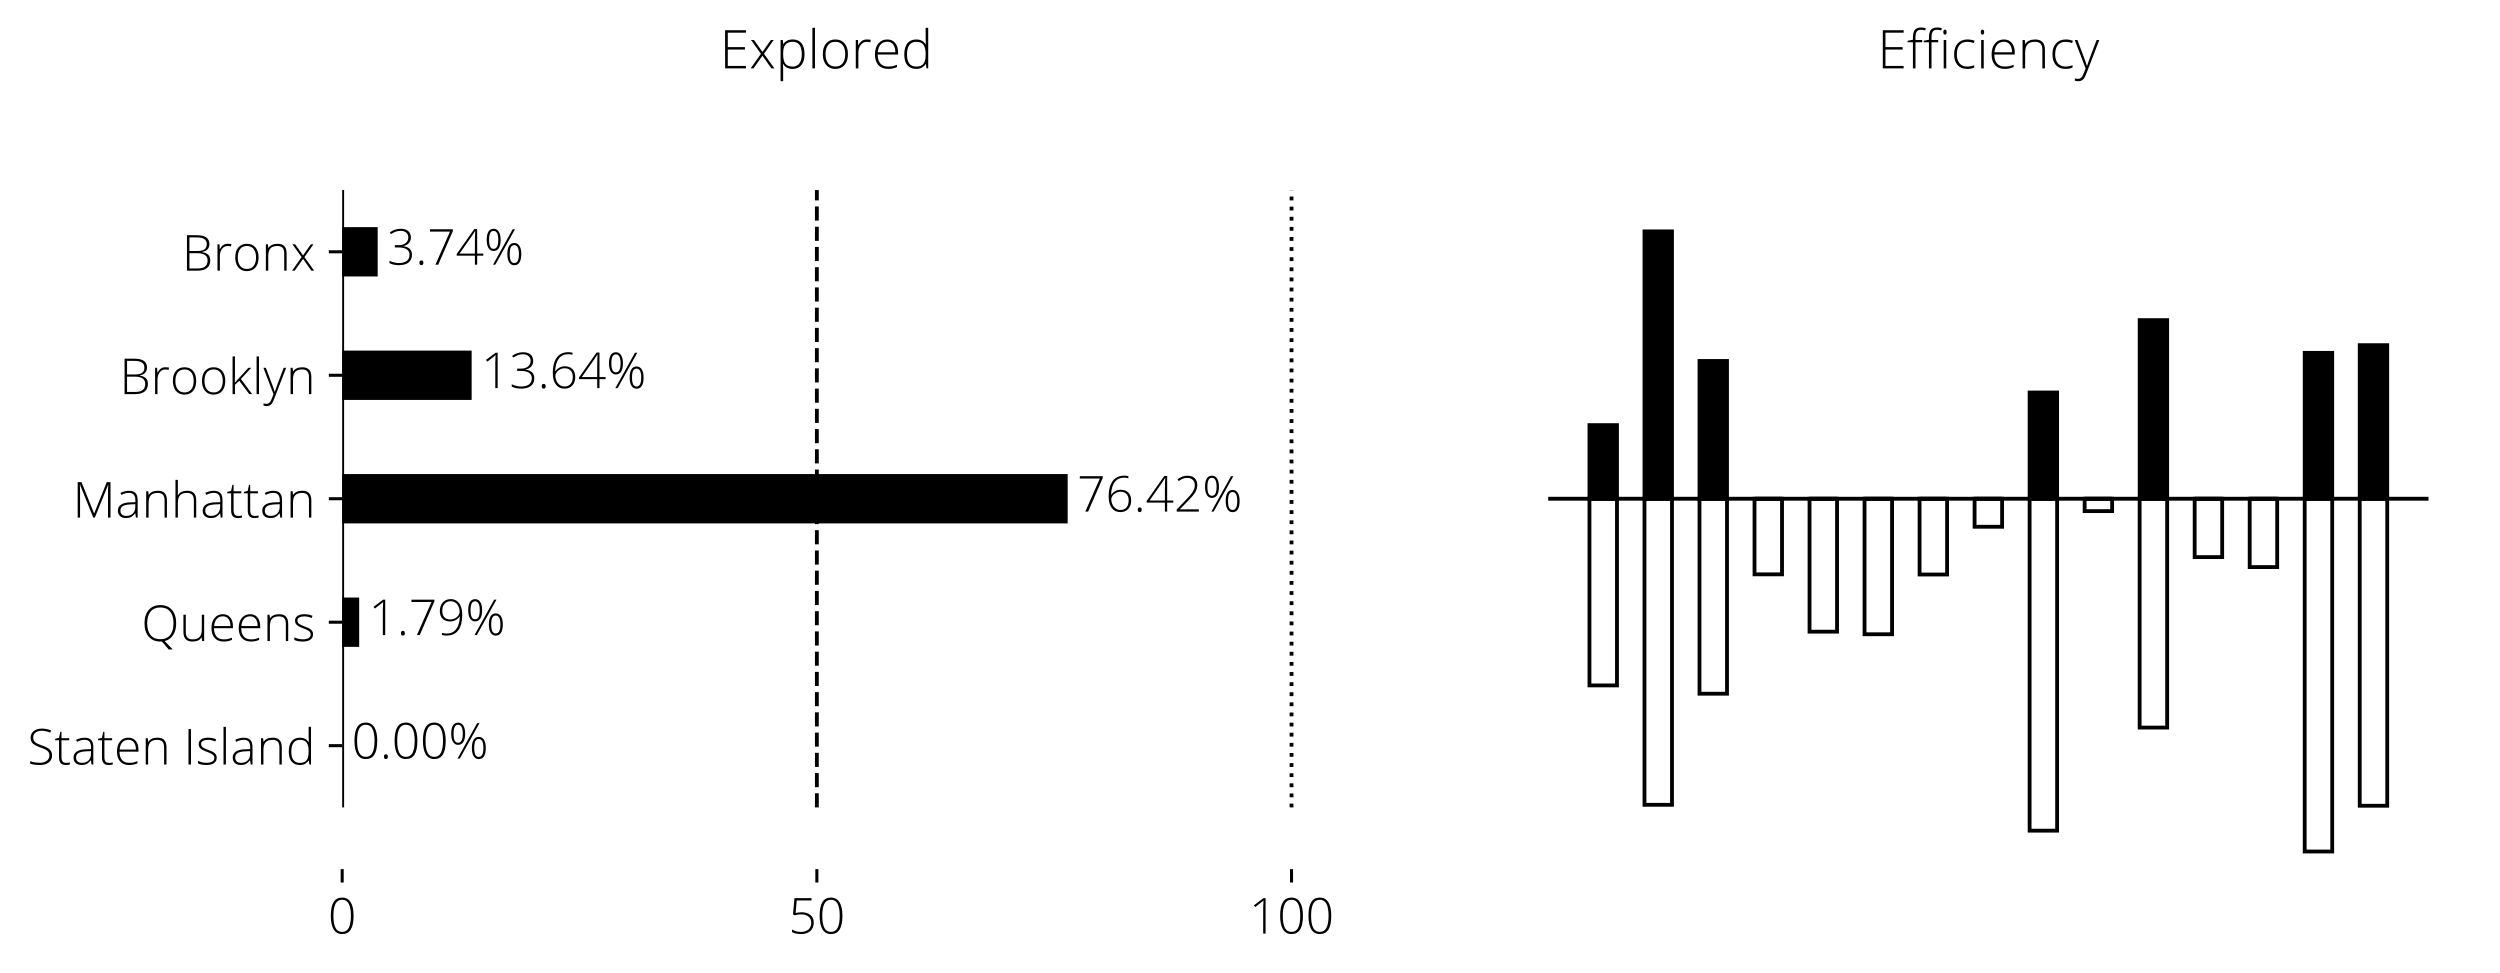
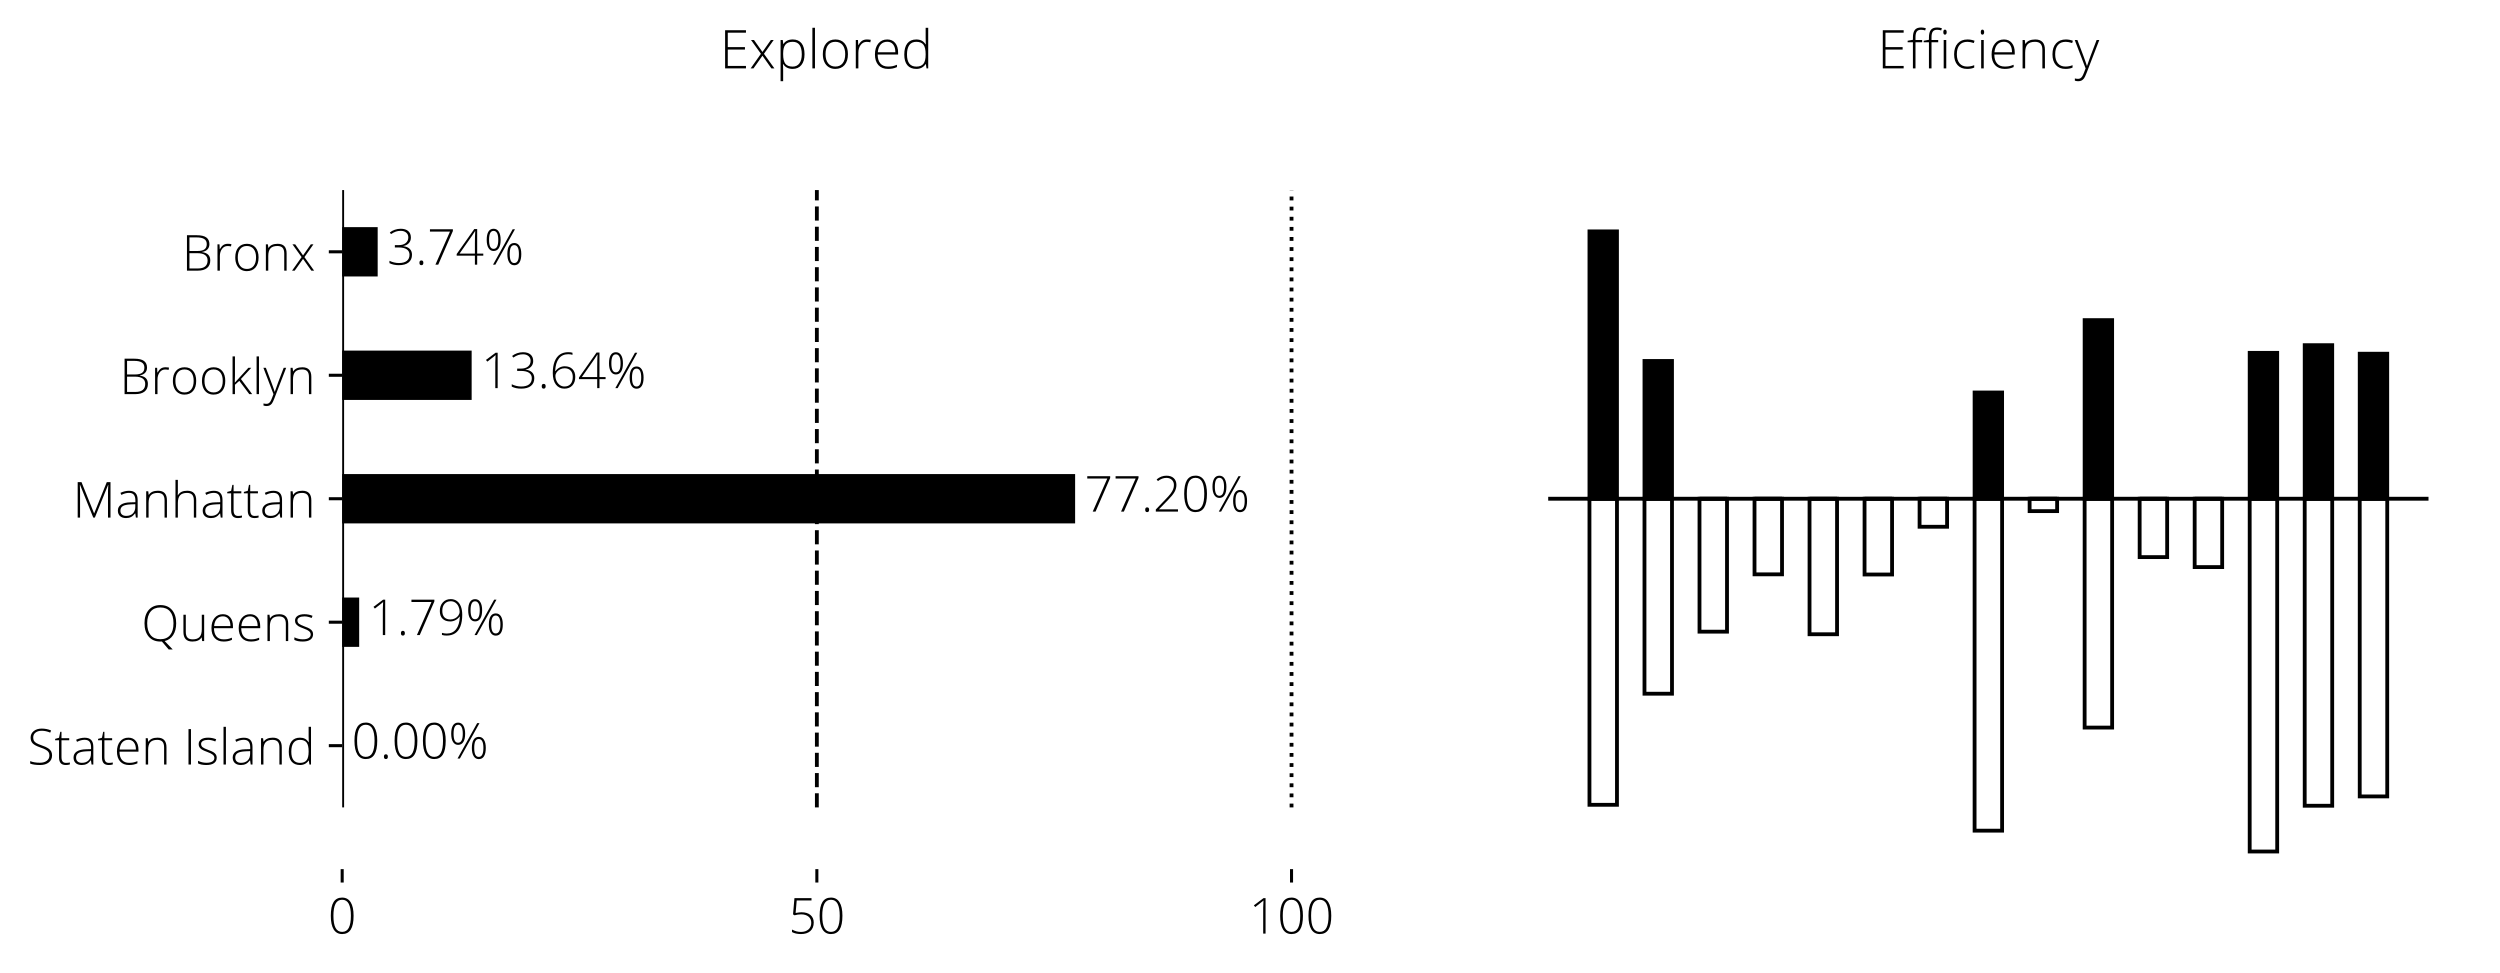
<svg xmlns="http://www.w3.org/2000/svg" xmlns:xlink="http://www.w3.org/1999/xlink" width="654.828pt" height="254.856pt" viewBox="0 0 654.828 254.856" version="1.1">
  <defs>
    <style type="text/css">*{stroke-linejoin: round; stroke-linecap: butt}</style>
  </defs>
  <g id="figure_1">
    <g id="patch_1">
      <path d="M 0 254.856  L 654.828 254.856  L 654.828 0  L 0 0  z " style="fill: #ffffff" />
    </g>
    <g id="axes_1">
      <g id="patch_2">
        <path d="M 89.628 227.654  L 343.265 227.654  L 343.265 33.614  L 89.628 33.614  L 89.628 227.654  z " style="fill: none" />
      </g>
      <g id="patch_3">
-         <path d="M 89.628 201.782  L 89.628 201.782  L 89.628 188.846  L 89.628 188.846  z " clip-path="url(#p82e3a276c8)" />
+         <path d="M 89.628 201.782  L 89.628 201.782  L 89.628 188.846  L 89.628 188.846  z " clip-path="url(#p499678db84)" />
      </g>
      <g id="patch_4">
-         <path d="M 89.628 169.442  L 94.08 169.442  L 94.08 156.506  L 89.628 156.506  z " clip-path="url(#p82e3a276c8)" />
+         <path d="M 89.628 169.442  L 94.08 169.442  L 94.08 156.506  L 89.628 156.506  z " clip-path="url(#p499678db84)" />
      </g>
      <g id="patch_5">
-         <path d="M 89.628 137.102  L 279.657 137.102  L 279.657 124.166  L 89.628 124.166  z " clip-path="url(#p82e3a276c8)" />
+         <path d="M 89.628 137.102  L 281.608 137.102  L 281.608 124.166  L 89.628 124.166  z " clip-path="url(#p499678db84)" />
      </g>
      <g id="patch_6">
-         <path d="M 89.628 104.762  L 123.54 104.762  L 123.54 91.826  L 89.628 91.826  z " clip-path="url(#p82e3a276c8)" />
+         <path d="M 89.628 104.762  L 123.54 104.762  L 123.54 91.826  L 89.628 91.826  z " clip-path="url(#p499678db84)" />
      </g>
      <g id="patch_7">
-         <path d="M 89.628 72.422  L 98.926 72.422  L 98.926 59.486  L 89.628 59.486  z " clip-path="url(#p82e3a276c8)" />
+         <path d="M 89.628 72.422  L 98.926 72.422  L 98.926 59.486  L 89.628 59.486  z " clip-path="url(#p499678db84)" />
      </g>
      <g id="matplotlib.axis_1">
        <g id="xtick_1">
          <g id="line2d_1">
            <defs>
-               <path id="m200f8e8757" d="M 0 0  L 0 3.5  " style="stroke: #000000; stroke-width: 0.8" />
+               <path id="mb81f581e91" d="M 0 0  L 0 3.5  " style="stroke: #000000; stroke-width: 0.8" />
            </defs>
            <g>
-               <use xlink:href="#m200f8e8757" x="89.628" y="227.654" style="stroke: #000000; stroke-width: 0.8" />
+               <use xlink:href="#mb81f581e91" x="89.628" y="227.654" style="stroke: #000000; stroke-width: 0.8" />
            </g>
          </g>
          <g id="text_1">
            <g transform="translate(85.91836 244.5322) scale(0.13 -0.13)">
              <defs>
                <path id="OpenSans-Light-30" d="M 3297 2297  Q 3297 1094 2930 515  Q 2563 -63 1819 -63  Q 1103 -63 731 532  Q 359 1128 359 2297  Q 359 3491 720 4066  Q 1081 4641 1819 4641  Q 2541 4641 2919 4045  Q 3297 3450 3297 2297  z M 697 2297  Q 697 1234 975 726  Q 1253 219 1819 219  Q 2409 219 2679 744  Q 2950 1269 2950 2297  Q 2950 3309 2679 3834  Q 2409 4359 1819 4359  Q 1228 4359 962 3834  Q 697 3309 697 2297  z " transform="scale(0.015625)" />
              </defs>
              <use xlink:href="#OpenSans-Light-30" />
            </g>
          </g>
        </g>
        <g id="xtick_2">
          <g id="line2d_2">
            <g>
-               <use xlink:href="#m200f8e8757" x="213.96" y="227.654" style="stroke: #000000; stroke-width: 0.8" />
+               <use xlink:href="#mb81f581e91" x="213.96" y="227.654" style="stroke: #000000; stroke-width: 0.8" />
            </g>
          </g>
          <g id="text_2">
            <g transform="translate(206.5398 244.5322) scale(0.13 -0.13)">
              <defs>
                <path id="OpenSans-Light-35" d="M 1678 2747  Q 2409 2747 2829 2394  Q 3250 2041 3250 1422  Q 3250 719 2812 328  Q 2375 -63 1606 -63  Q 1266 -63 959 4  Q 653 72 447 197  L 447 519  Q 784 347 1046 280  Q 1309 213 1606 213  Q 2206 213 2568 530  Q 2931 847 2931 1388  Q 2931 1897 2578 2187  Q 2225 2478 1619 2478  Q 1213 2478 769 2356  L 581 2478  L 763 4569  L 2963 4569  L 2963 4269  L 1056 4269  L 916 2656  Q 1403 2747 1678 2747  z " transform="scale(0.015625)" />
              </defs>
              <use xlink:href="#OpenSans-Light-35" />
              <use xlink:href="#OpenSans-Light-30" x="57.08" />
            </g>
          </g>
        </g>
        <g id="xtick_3">
          <g id="line2d_3">
            <g>
-               <use xlink:href="#m200f8e8757" x="338.292" y="227.654" style="stroke: #000000; stroke-width: 0.8" />
+               <use xlink:href="#mb81f581e91" x="338.292" y="227.654" style="stroke: #000000; stroke-width: 0.8" />
            </g>
          </g>
          <g id="text_3">
            <g transform="translate(327.1613 244.5322) scale(0.13 -0.13)">
              <defs>
                <path id="OpenSans-Light-31" d="M 2131 0  L 1825 0  L 1825 3328  Q 1825 3781 1863 4269  Q 1816 4222 1766 4178  Q 1716 4134 800 3419  L 622 3641  L 1863 4569  L 2131 4569  L 2131 0  z " transform="scale(0.015625)" />
              </defs>
              <use xlink:href="#OpenSans-Light-31" />
              <use xlink:href="#OpenSans-Light-30" x="57.08" />
              <use xlink:href="#OpenSans-Light-30" x="114.16" />
            </g>
          </g>
        </g>
      </g>
      <g id="matplotlib.axis_2">
        <g id="ytick_1">
          <g id="line2d_4">
            <defs>
-               <path id="m3a13ef3361" d="M 0 0  L -3.5 0  " style="stroke: #000000; stroke-width: 0.8" />
+               <path id="m540aea97bb" d="M 0 0  L -3.5 0  " style="stroke: #000000; stroke-width: 0.8" />
            </defs>
            <g>
-               <use xlink:href="#m3a13ef3361" x="89.628" y="195.314" style="stroke: #000000; stroke-width: 0.8" />
+               <use xlink:href="#m540aea97bb" x="89.628" y="195.314" style="stroke: #000000; stroke-width: 0.8" />
            </g>
          </g>
          <g id="text_4">
            <g transform="translate(7.2 200.2532) scale(0.13 -0.13)">
              <defs>
                <path id="OpenSans-Light-53" d="M 3169 1178  Q 3169 606 2748 271  Q 2328 -63 1631 -63  Q 794 -63 347 122  L 347 441  Q 841 231 1606 231  Q 2169 231 2498 489  Q 2828 747 2828 1166  Q 2828 1425 2718 1595  Q 2609 1766 2362 1906  Q 2116 2047 1638 2209  Q 938 2450 670 2729  Q 403 3009 403 3475  Q 403 3988 804 4311  Q 1206 4634 1838 4634  Q 2481 4634 3047 4391  L 2931 4116  Q 2363 4353 1844 4353  Q 1338 4353 1038 4118  Q 738 3884 738 3481  Q 738 3228 830 3065  Q 922 2903 1131 2773  Q 1341 2644 1850 2463  Q 2384 2278 2653 2104  Q 2922 1931 3045 1711  Q 3169 1491 3169 1178  z " transform="scale(0.015625)" />
                <path id="OpenSans-Light-74" d="M 1466 213  Q 1759 213 1978 263  L 1978 13  Q 1753 -63 1459 -63  Q 1009 -63 795 178  Q 581 419 581 934  L 581 3128  L 78 3128  L 78 3309  L 581 3450  L 738 4219  L 897 4219  L 897 3397  L 1894 3397  L 1894 3128  L 897 3128  L 897 978  Q 897 588 1034 400  Q 1172 213 1466 213  z " transform="scale(0.015625)" />
                <path id="OpenSans-Light-61" d="M 2631 0  L 2553 538  L 2528 538  Q 2272 209 2001 73  Q 1731 -63 1363 -63  Q 863 -63 584 193  Q 306 450 306 903  Q 306 1400 720 1675  Q 1134 1950 1919 1966  L 2566 1984  L 2566 2209  Q 2566 2694 2369 2941  Q 2172 3188 1734 3188  Q 1263 3188 756 2925  L 641 3194  Q 1200 3456 1747 3456  Q 2306 3456 2582 3165  Q 2859 2875 2859 2259  L 2859 0  L 2631 0  z M 1381 219  Q 1925 219 2239 530  Q 2553 841 2553 1394  L 2553 1728  L 1959 1703  Q 1244 1669 939 1480  Q 634 1291 634 891  Q 634 572 829 395  Q 1025 219 1381 219  z " transform="scale(0.015625)" />
                <path id="OpenSans-Light-65" d="M 1941 -63  Q 1200 -63 786 393  Q 372 850 372 1672  Q 372 2484 772 2973  Q 1172 3463 1850 3463  Q 2450 3463 2797 3044  Q 3144 2625 3144 1906  L 3144 1656  L 697 1656  Q 703 956 1023 587  Q 1344 219 1941 219  Q 2231 219 2451 259  Q 2672 300 3009 434  L 3009 153  Q 2722 28 2478 -17  Q 2234 -63 1941 -63  z M 1850 3188  Q 1359 3188 1062 2864  Q 766 2541 716 1931  L 2816 1931  Q 2816 2522 2559 2855  Q 2303 3188 1850 3188  z " transform="scale(0.015625)" />
                <path id="OpenSans-Light-6e" d="M 2938 0  L 2938 2203  Q 2938 2716 2722 2948  Q 2506 3181 2053 3181  Q 1444 3181 1161 2873  Q 878 2566 878 1875  L 878 0  L 569 0  L 569 3397  L 831 3397  L 891 2931  L 909 2931  Q 1241 3463 2088 3463  Q 3244 3463 3244 2222  L 3244 0  L 2938 0  z " transform="scale(0.015625)" />
                <path id="OpenSans-Light-20" transform="scale(0.015625)" />
                <path id="OpenSans-Light-49" d="M 647 0  L 647 4569  L 966 4569  L 966 0  L 647 0  z " transform="scale(0.015625)" />
                <path id="OpenSans-Light-73" d="M 2675 884  Q 2675 428 2328 182  Q 1981 -63 1344 -63  Q 663 -63 263 147  L 263 481  Q 775 225 1344 225  Q 1847 225 2108 392  Q 2369 559 2369 838  Q 2369 1094 2161 1269  Q 1953 1444 1478 1613  Q 969 1797 762 1930  Q 556 2063 451 2230  Q 347 2397 347 2638  Q 347 3019 667 3241  Q 988 3463 1563 3463  Q 2113 3463 2606 3256  L 2491 2975  Q 1991 3181 1563 3181  Q 1147 3181 903 3043  Q 659 2906 659 2663  Q 659 2397 848 2237  Q 1038 2078 1588 1881  Q 2047 1716 2256 1583  Q 2466 1450 2570 1281  Q 2675 1113 2675 884  z " transform="scale(0.015625)" />
                <path id="OpenSans-Light-6c" d="M 878 0  L 569 0  L 569 4863  L 878 4863  L 878 0  z " transform="scale(0.015625)" />
                <path id="OpenSans-Light-64" d="M 1813 3463  Q 2181 3463 2450 3328  Q 2719 3194 2931 2869  L 2950 2869  Q 2931 3263 2931 3641  L 2931 4863  L 3238 4863  L 3238 0  L 3034 0  L 2956 519  L 2931 519  Q 2544 -63 1819 -63  Q 1116 -63 744 375  Q 372 813 372 1650  Q 372 2531 740 2997  Q 1109 3463 1813 3463  z M 1813 3181  Q 1256 3181 976 2790  Q 697 2400 697 1656  Q 697 213 1819 213  Q 2394 213 2662 547  Q 2931 881 2931 1650  L 2931 1703  Q 2931 2491 2667 2836  Q 2403 3181 1813 3181  z " transform="scale(0.015625)" />
              </defs>
              <use xlink:href="#OpenSans-Light-53" />
              <use xlink:href="#OpenSans-Light-74" x="54.492" />
              <use xlink:href="#OpenSans-Light-61" x="87.988" />
              <use xlink:href="#OpenSans-Light-74" x="140.967" />
              <use xlink:href="#OpenSans-Light-65" x="174.463" />
              <use xlink:href="#OpenSans-Light-6e" x="229.346" />
              <use xlink:href="#OpenSans-Light-20" x="288.33" />
              <use xlink:href="#OpenSans-Light-49" x="314.307" />
              <use xlink:href="#OpenSans-Light-73" x="339.502" />
              <use xlink:href="#OpenSans-Light-6c" x="386.084" />
              <use xlink:href="#OpenSans-Light-61" x="408.691" />
              <use xlink:href="#OpenSans-Light-6e" x="461.67" />
              <use xlink:href="#OpenSans-Light-64" x="520.654" />
            </g>
          </g>
        </g>
        <g id="ytick_2">
          <g id="line2d_5">
            <g>
-               <use xlink:href="#m3a13ef3361" x="89.628" y="162.974" style="stroke: #000000; stroke-width: 0.8" />
+               <use xlink:href="#m540aea97bb" x="89.628" y="162.974" style="stroke: #000000; stroke-width: 0.8" />
            </g>
          </g>
          <g id="text_5">
            <g transform="translate(37.03094 167.9132) scale(0.13 -0.13)">
              <defs>
                <path id="OpenSans-Light-51" d="M 4488 2291  Q 4488 1372 4094 770  Q 3700 169 3003 0  L 4044 -1088  L 3525 -1088  L 2644 -56  L 2541 -63  L 2444 -63  Q 1491 -63 947 570  Q 403 1203 403 2297  Q 403 3388 951 4014  Q 1500 4641 2450 4641  Q 3406 4641 3947 4011  Q 4488 3381 4488 2291  z M 750 2291  Q 750 1309 1187 773  Q 1625 238 2444 238  Q 3269 238 3705 769  Q 4141 1300 4141 2291  Q 4141 3278 3705 3804  Q 3269 4331 2450 4331  Q 1634 4331 1192 3800  Q 750 3269 750 2291  z " transform="scale(0.015625)" />
                <path id="OpenSans-Light-75" d="M 838 3397  L 838 1197  Q 838 684 1053 451  Q 1269 219 1722 219  Q 2328 219 2614 525  Q 2900 831 2900 1522  L 2900 3397  L 3206 3397  L 3206 0  L 2944 0  L 2888 469  L 2869 469  Q 2538 -63 1691 -63  Q 531 -63 531 1178  L 531 3397  L 838 3397  z " transform="scale(0.015625)" />
              </defs>
              <use xlink:href="#OpenSans-Light-51" />
              <use xlink:href="#OpenSans-Light-75" x="76.416" />
              <use xlink:href="#OpenSans-Light-65" x="135.4" />
              <use xlink:href="#OpenSans-Light-65" x="190.283" />
              <use xlink:href="#OpenSans-Light-6e" x="245.166" />
              <use xlink:href="#OpenSans-Light-73" x="304.15" />
            </g>
          </g>
        </g>
        <g id="ytick_3">
          <g id="line2d_6">
            <g>
-               <use xlink:href="#m3a13ef3361" x="89.628" y="130.634" style="stroke: #000000; stroke-width: 0.8" />
+               <use xlink:href="#m540aea97bb" x="89.628" y="130.634" style="stroke: #000000; stroke-width: 0.8" />
            </g>
          </g>
          <g id="text_6">
            <g transform="translate(19.03406 135.5732) scale(0.13 -0.13)">
              <defs>
                <path id="OpenSans-Light-4d" d="M 2656 0  L 953 4219  L 928 4219  Q 953 3831 953 3425  L 953 0  L 647 0  L 647 4569  L 1141 4569  L 2759 550  L 2778 550  L 4397 4569  L 4878 4569  L 4878 0  L 4556 0  L 4556 3463  Q 4556 3825 4594 4213  L 4569 4213  L 2859 0  L 2656 0  z " transform="scale(0.015625)" />
                <path id="OpenSans-Light-68" d="M 2938 0  L 2938 2203  Q 2938 2716 2722 2948  Q 2506 3181 2053 3181  Q 1444 3181 1161 2873  Q 878 2566 878 1875  L 878 0  L 569 0  L 569 4863  L 878 4863  L 878 3316  L 863 2881  L 884 2881  Q 1075 3188 1365 3325  Q 1656 3463 2088 3463  Q 3244 3463 3244 2222  L 3244 0  L 2938 0  z " transform="scale(0.015625)" />
              </defs>
              <use xlink:href="#OpenSans-Light-4d" />
              <use xlink:href="#OpenSans-Light-61" x="86.279" />
              <use xlink:href="#OpenSans-Light-6e" x="139.258" />
              <use xlink:href="#OpenSans-Light-68" x="198.242" />
              <use xlink:href="#OpenSans-Light-61" x="257.227" />
              <use xlink:href="#OpenSans-Light-74" x="310.205" />
              <use xlink:href="#OpenSans-Light-74" x="343.701" />
              <use xlink:href="#OpenSans-Light-61" x="377.197" />
              <use xlink:href="#OpenSans-Light-6e" x="430.176" />
            </g>
          </g>
        </g>
        <g id="ytick_4">
          <g id="line2d_7">
            <g>
-               <use xlink:href="#m3a13ef3361" x="89.628" y="98.294" style="stroke: #000000; stroke-width: 0.8" />
+               <use xlink:href="#m540aea97bb" x="89.628" y="98.294" style="stroke: #000000; stroke-width: 0.8" />
            </g>
          </g>
          <g id="text_7">
            <g transform="translate(31.31703 103.2332) scale(0.13 -0.13)">
              <defs>
                <path id="OpenSans-Light-42" d="M 647 4569  L 1900 4569  Q 2747 4569 3144 4281  Q 3541 3994 3541 3413  Q 3541 3016 3298 2752  Q 3056 2488 2591 2413  L 2591 2394  Q 3138 2313 3395 2048  Q 3653 1784 3653 1313  Q 3653 681 3234 340  Q 2816 0 2047 0  L 647 0  L 647 4569  z M 966 2534  L 1972 2534  Q 2616 2534 2908 2748  Q 3200 2963 3200 3419  Q 3200 3875 2870 4081  Q 2541 4288 1888 4288  L 966 4288  L 966 2534  z M 966 2253  L 966 281  L 2041 281  Q 3309 281 3309 1313  Q 3309 2253 1972 2253  L 966 2253  z " transform="scale(0.015625)" />
                <path id="OpenSans-Light-72" d="M 1906 3463  Q 2122 3463 2369 3419  L 2309 3122  Q 2097 3175 1869 3175  Q 1434 3175 1156 2806  Q 878 2438 878 1875  L 878 0  L 569 0  L 569 3397  L 831 3397  L 863 2784  L 884 2784  Q 1094 3159 1331 3311  Q 1569 3463 1906 3463  z " transform="scale(0.015625)" />
                <path id="OpenSans-Light-6f" d="M 3378 1703  Q 3378 872 2975 404  Q 2572 -63 1863 -63  Q 1416 -63 1075 153  Q 734 369 553 772  Q 372 1175 372 1703  Q 372 2534 775 2998  Q 1178 3463 1881 3463  Q 2581 3463 2979 2992  Q 3378 2522 3378 1703  z M 697 1703  Q 697 1003 1005 611  Q 1313 219 1875 219  Q 2438 219 2745 611  Q 3053 1003 3053 1703  Q 3053 2406 2742 2793  Q 2431 3181 1869 3181  Q 1306 3181 1001 2795  Q 697 2409 697 1703  z " transform="scale(0.015625)" />
                <path id="OpenSans-Light-6b" d="M 872 1491  L 2606 3397  L 2981 3397  L 1644 1947  L 3097 0  L 2725 0  L 1434 1716  L 878 1209  L 878 0  L 569 0  L 569 4863  L 878 4863  L 878 2425  L 856 1491  L 872 1491  z " transform="scale(0.015625)" />
                <path id="OpenSans-Light-79" d="M 0 3397  L 319 3397  L 1038 1491  Q 1366 613 1453 306  L 1472 306  Q 1603 709 1900 1509  L 2619 3397  L 2938 3397  L 1416 -550  Q 1231 -1031 1106 -1200  Q 981 -1369 814 -1453  Q 647 -1538 409 -1538  Q 231 -1538 13 -1472  L 13 -1203  Q 194 -1253 403 -1253  Q 563 -1253 684 -1178  Q 806 -1103 904 -945  Q 1003 -788 1133 -445  Q 1263 -103 1300 0  L 0 3397  z " transform="scale(0.015625)" />
              </defs>
              <use xlink:href="#OpenSans-Light-42" />
              <use xlink:href="#OpenSans-Light-72" x="62.695" />
              <use xlink:href="#OpenSans-Light-6f" x="101.611" />
              <use xlink:href="#OpenSans-Light-6f" x="160.205" />
              <use xlink:href="#OpenSans-Light-6b" x="218.799" />
              <use xlink:href="#OpenSans-Light-6c" x="267.188" />
              <use xlink:href="#OpenSans-Light-79" x="289.795" />
              <use xlink:href="#OpenSans-Light-6e" x="335.693" />
            </g>
          </g>
        </g>
        <g id="ytick_5">
          <g id="line2d_8">
            <g>
-               <use xlink:href="#m3a13ef3361" x="89.628" y="65.954" style="stroke: #000000; stroke-width: 0.8" />
+               <use xlink:href="#m540aea97bb" x="89.628" y="65.954" style="stroke: #000000; stroke-width: 0.8" />
            </g>
          </g>
          <g id="text_8">
            <g transform="translate(47.65641 70.89317) scale(0.13 -0.13)">
              <defs>
                <path id="OpenSans-Light-78" d="M 1403 1747  L 219 3397  L 575 3397  L 1588 1966  L 2591 3397  L 2931 3397  L 1766 1747  L 3016 0  L 2656 0  L 1588 1516  L 513 0  L 172 0  L 1403 1747  z " transform="scale(0.015625)" />
              </defs>
              <use xlink:href="#OpenSans-Light-42" />
              <use xlink:href="#OpenSans-Light-72" x="62.695" />
              <use xlink:href="#OpenSans-Light-6f" x="101.611" />
              <use xlink:href="#OpenSans-Light-6e" x="160.205" />
              <use xlink:href="#OpenSans-Light-78" x="219.189" />
            </g>
          </g>
        </g>
      </g>
      <g id="LineCollection_1">
-         <path d="M 89.628 211.484  L 89.628 49.784  " clip-path="url(#p82e3a276c8)" style="fill: none; stroke: #000000" />
+         <path d="M 89.628 211.484  L 89.628 49.784  " clip-path="url(#p499678db84)" style="fill: none; stroke: #000000" />
      </g>
      <g id="LineCollection_2">
-         <path d="M 213.96 211.484  L 213.96 49.784  " clip-path="url(#p82e3a276c8)" style="fill: none; stroke-dasharray: 3.7,1.6; stroke-dashoffset: 0; stroke: #000000" />
+         <path d="M 213.96 211.484  L 213.96 49.784  " clip-path="url(#p499678db84)" style="fill: none; stroke-dasharray: 3.7,1.6; stroke-dashoffset: 0; stroke: #000000" />
      </g>
      <g id="LineCollection_3">
-         <path d="M 338.292 211.484  L 338.292 49.784  " clip-path="url(#p82e3a276c8)" style="fill: none; stroke-dasharray: 1,1.65; stroke-dashoffset: 0; stroke: #000000" />
+         <path d="M 338.292 211.484  L 338.292 49.784  " clip-path="url(#p499678db84)" style="fill: none; stroke-dasharray: 1,1.65; stroke-dashoffset: 0; stroke: #000000" />
      </g>
      <g id="text_9">
        <g transform="translate(92.11507 198.6911) scale(0.13 -0.13)">
          <defs>
            <path id="OpenSans-Light-2e" d="M 506 244  Q 506 550 756 550  Q 1013 550 1013 244  Q 1013 -63 756 -63  Q 506 -63 506 244  z " transform="scale(0.015625)" />
            <path id="OpenSans-Light-25" d="M 659 3206  Q 659 2625 800 2333  Q 941 2041 1241 2041  Q 1844 2041 1844 3206  Q 1844 3781 1689 4070  Q 1534 4359 1241 4359  Q 941 4359 800 4070  Q 659 3781 659 3206  z M 2150 3206  Q 2150 2500 1915 2133  Q 1681 1766 1241 1766  Q 825 1766 589 2142  Q 353 2519 353 3206  Q 353 3903 578 4268  Q 803 4634 1241 4634  Q 1675 4634 1912 4257  Q 2150 3881 2150 3206  z M 3322 1369  Q 3322 791 3462 502  Q 3603 213 3903 213  Q 4506 213 4506 1369  Q 4506 2522 3903 2522  Q 3603 2522 3462 2236  Q 3322 1950 3322 1369  z M 4813 1369  Q 4813 663 4581 295  Q 4350 -72 3909 -72  Q 3484 -72 3250 308  Q 3016 688 3016 1369  Q 3016 2072 3245 2434  Q 3475 2797 3909 2797  Q 4338 2797 4575 2422  Q 4813 2047 4813 1369  z M 4000 4569  L 1466 0  L 1166 0  L 3700 4569  L 4000 4569  z " transform="scale(0.015625)" />
          </defs>
          <use xlink:href="#OpenSans-Light-30" />
          <use xlink:href="#OpenSans-Light-2e" x="57.08" />
          <use xlink:href="#OpenSans-Light-30" x="80.859" />
          <use xlink:href="#OpenSans-Light-30" x="137.939" />
          <use xlink:href="#OpenSans-Light-25" x="195.02" />
        </g>
      </g>
      <g id="text_10">
        <g transform="translate(96.5668 166.3511) scale(0.13 -0.13)">
          <defs>
            <path id="OpenSans-Light-37" d="M 1044 0  L 2925 4269  L 341 4269  L 341 4569  L 3297 4569  L 3297 4341  L 1409 0  L 1044 0  z " transform="scale(0.015625)" />
            <path id="OpenSans-Light-39" d="M 3238 2631  Q 3238 1731 3002 1125  Q 2766 519 2314 228  Q 1863 -63 1222 -63  Q 897 -63 622 19  L 622 288  Q 756 244 945 220  Q 1134 197 1234 197  Q 2006 197 2443 755  Q 2881 1313 2931 2381  L 2894 2381  Q 2666 2081 2350 1920  Q 2034 1759 1691 1759  Q 1056 1759 701 2109  Q 347 2459 347 3103  Q 347 3791 736 4216  Q 1125 4641 1747 4641  Q 2197 4641 2534 4405  Q 2872 4169 3055 3712  Q 3238 3256 3238 2631  z M 1747 4366  Q 1253 4366 959 4033  Q 666 3700 666 3122  Q 666 2578 937 2297  Q 1209 2016 1716 2016  Q 2031 2016 2304 2156  Q 2578 2297 2739 2530  Q 2900 2763 2900 3003  Q 2900 3369 2754 3687  Q 2609 4006 2348 4186  Q 2088 4366 1747 4366  z " transform="scale(0.015625)" />
          </defs>
          <use xlink:href="#OpenSans-Light-31" />
          <use xlink:href="#OpenSans-Light-2e" x="57.08" />
          <use xlink:href="#OpenSans-Light-37" x="80.859" />
          <use xlink:href="#OpenSans-Light-39" x="137.939" />
          <use xlink:href="#OpenSans-Light-25" x="195.02" />
        </g>
      </g>
      <g id="text_11">
-         <g transform="translate(282.144 134.0111) scale(0.13 -0.13)">
-           <defs>
+         <g transform="translate(284.0945 134.0111) scale(0.13 -0.13)">
+           <defs>
+             <path id="OpenSans-Light-32" d="M 3213 0  L 353 0  L 353 275  L 1569 1544  Q 2081 2075 2287 2356  Q 2494 2638 2591 2894  Q 2688 3150 2688 3431  Q 2688 3841 2419 4097  Q 2150 4353 1722 4353  Q 1150 4353 628 3938  L 459 4153  Q 1031 4634 1728 4634  Q 2325 4634 2667 4315  Q 3009 3997 3009 3438  Q 3009 2984 2779 2561  Q 2550 2138 1941 1516  L 769 313  L 769 300  L 3213 300  L 3213 0  z " transform="scale(0.015625)" />
+           </defs>
+           <use xlink:href="#OpenSans-Light-37" />
+           <use xlink:href="#OpenSans-Light-37" x="57.08" />
+           <use xlink:href="#OpenSans-Light-2e" x="114.16" />
+           <use xlink:href="#OpenSans-Light-32" x="137.939" />
+           <use xlink:href="#OpenSans-Light-30" x="195.02" />
+           <use xlink:href="#OpenSans-Light-25" x="252.1" />
+         </g>
+       </g>
+       <g id="text_12">
+         <g transform="translate(126.0263 101.6711) scale(0.13 -0.13)">
+           <defs>
+             <path id="OpenSans-Light-33" d="M 3059 3494  Q 3059 3069 2792 2778  Q 2525 2488 2075 2406  L 2075 2388  Q 2625 2319 2912 2037  Q 3200 1756 3200 1281  Q 3200 641 2764 289  Q 2328 -63 1509 -63  Q 813 -63 294 197  L 294 506  Q 556 369 882 291  Q 1209 213 1497 213  Q 2188 213 2534 492  Q 2881 772 2881 1281  Q 2881 1734 2526 1978  Q 2172 2222 1484 2222  L 991 2222  L 991 2522  L 1491 2522  Q 2059 2522 2392 2792  Q 2725 3063 2725 3525  Q 2725 3906 2454 4136  Q 2184 4366 1747 4366  Q 1406 4366 1125 4270  Q 844 4175 494 3944  L 341 4153  Q 606 4375 981 4504  Q 1356 4634 1741 4634  Q 2372 4634 2715 4336  Q 3059 4038 3059 3494  z " transform="scale(0.015625)" />
            <path id="OpenSans-Light-36" d="M 409 1947  Q 409 2838 651 3445  Q 894 4053 1339 4347  Q 1784 4641 2413 4641  Q 2706 4641 2950 4569  L 2950 4294  Q 2722 4378 2400 4378  Q 1628 4378 1198 3822  Q 769 3266 716 2203  L 756 2203  Q 994 2509 1300 2665  Q 1606 2822 1947 2822  Q 2588 2822 2948 2456  Q 3309 2091 3309 1447  Q 3309 747 2929 342  Q 2550 -63 1906 -63  Q 1213 -63 811 467  Q 409 997 409 1947  z M 1906 213  Q 2419 213 2703 534  Q 2988 856 2988 1453  Q 2988 1978 2706 2272  Q 2425 2566 1941 2566  Q 1622 2566 1348 2425  Q 1075 2284 912 2051  Q 750 1819 750 1575  Q 750 1228 904 908  Q 1059 588 1323 400  Q 1588 213 1906 213  z " transform="scale(0.015625)" />
            <path id="OpenSans-Light-34" d="M 3566 1166  L 2778 1166  L 2778 0  L 2484 0  L 2484 1166  L 134 1166  L 134 1375  L 2400 4594  L 2778 4594  L 2778 1434  L 3566 1434  L 3566 1166  z M 2484 1434  L 2484 2741  Q 2484 3684 2528 4325  L 2503 4325  Q 2441 4209 2119 3738  L 506 1434  L 2484 1434  z " transform="scale(0.015625)" />
-             <path id="OpenSans-Light-32" d="M 3213 0  L 353 0  L 353 275  L 1569 1544  Q 2081 2075 2287 2356  Q 2494 2638 2591 2894  Q 2688 3150 2688 3431  Q 2688 3841 2419 4097  Q 2150 4353 1722 4353  Q 1150 4353 628 3938  L 459 4153  Q 1031 4634 1728 4634  Q 2325 4634 2667 4315  Q 3009 3997 3009 3438  Q 3009 2984 2779 2561  Q 2550 2138 1941 1516  L 769 313  L 769 300  L 3213 300  L 3213 0  z " transform="scale(0.015625)" />
-           </defs>
-           <use xlink:href="#OpenSans-Light-37" />
-           <use xlink:href="#OpenSans-Light-36" x="57.08" />
-           <use xlink:href="#OpenSans-Light-2e" x="114.16" />
-           <use xlink:href="#OpenSans-Light-34" x="137.939" />
-           <use xlink:href="#OpenSans-Light-32" x="195.02" />
-           <use xlink:href="#OpenSans-Light-25" x="252.1" />
-         </g>
-       </g>
-       <g id="text_12">
-         <g transform="translate(126.0263 101.6711) scale(0.13 -0.13)">
-           <defs>
-             <path id="OpenSans-Light-33" d="M 3059 3494  Q 3059 3069 2792 2778  Q 2525 2488 2075 2406  L 2075 2388  Q 2625 2319 2912 2037  Q 3200 1756 3200 1281  Q 3200 641 2764 289  Q 2328 -63 1509 -63  Q 813 -63 294 197  L 294 506  Q 556 369 882 291  Q 1209 213 1497 213  Q 2188 213 2534 492  Q 2881 772 2881 1281  Q 2881 1734 2526 1978  Q 2172 2222 1484 2222  L 991 2222  L 991 2522  L 1491 2522  Q 2059 2522 2392 2792  Q 2725 3063 2725 3525  Q 2725 3906 2454 4136  Q 2184 4366 1747 4366  Q 1406 4366 1125 4270  Q 844 4175 494 3944  L 341 4153  Q 606 4375 981 4504  Q 1356 4634 1741 4634  Q 2372 4634 2715 4336  Q 3059 4038 3059 3494  z " transform="scale(0.015625)" />
          </defs>
          <use xlink:href="#OpenSans-Light-31" />
          <use xlink:href="#OpenSans-Light-33" x="57.08" />
          <use xlink:href="#OpenSans-Light-2e" x="114.16" />
          <use xlink:href="#OpenSans-Light-36" x="137.939" />
          <use xlink:href="#OpenSans-Light-34" x="195.02" />
          <use xlink:href="#OpenSans-Light-25" x="252.1" />
        </g>
      </g>
      <g id="text_13">
        <g transform="translate(101.4131 69.33114) scale(0.13 -0.13)">
          <use xlink:href="#OpenSans-Light-33" />
          <use xlink:href="#OpenSans-Light-2e" x="57.08" />
          <use xlink:href="#OpenSans-Light-37" x="80.859" />
          <use xlink:href="#OpenSans-Light-34" x="137.939" />
          <use xlink:href="#OpenSans-Light-25" x="195.02" />
        </g>
      </g>
      <g id="text_14">
        <g transform="translate(188.5144 17.91219) scale(0.14 -0.14)">
          <defs>
            <path id="OpenSans-Light-45" d="M 3144 0  L 647 0  L 647 4569  L 3144 4569  L 3144 4275  L 966 4275  L 966 2547  L 3022 2547  L 3022 2253  L 966 2253  L 966 294  L 3144 294  L 3144 0  z " transform="scale(0.015625)" />
            <path id="OpenSans-Light-70" d="M 2022 -63  Q 1238 -63 878 525  L 856 525  L 866 263  Q 878 31 878 -244  L 878 -1538  L 569 -1538  L 569 3397  L 831 3397  L 891 2913  L 909 2913  Q 1259 3463 2028 3463  Q 2716 3463 3077 3011  Q 3438 2559 3438 1697  Q 3438 859 3058 398  Q 2678 -63 2022 -63  z M 2016 213  Q 2538 213 2823 600  Q 3109 988 3109 1684  Q 3109 3181 2028 3181  Q 1434 3181 1156 2854  Q 878 2528 878 1791  L 878 1691  Q 878 894 1145 553  Q 1413 213 2016 213  z " transform="scale(0.015625)" />
          </defs>
          <use xlink:href="#OpenSans-Light-45" />
          <use xlink:href="#OpenSans-Light-78" x="55.176" />
          <use xlink:href="#OpenSans-Light-70" x="104.98" />
          <use xlink:href="#OpenSans-Light-6c" x="164.502" />
          <use xlink:href="#OpenSans-Light-6f" x="187.109" />
          <use xlink:href="#OpenSans-Light-72" x="245.703" />
          <use xlink:href="#OpenSans-Light-65" x="284.619" />
          <use xlink:href="#OpenSans-Light-64" x="339.502" />
        </g>
      </g>
    </g>
    <g id="axes_2">
      <g id="patch_8">
-         <path d="M 416.329 130.634  L 423.535 130.634  L 423.535 111.352  L 416.329 111.352  z " clip-path="url(#p0af9dbb77f)" style="stroke: #000000; stroke-linejoin: miter" />
+         <path d="M 416.329 130.634  L 423.535 130.634  L 423.535 60.607  L 416.329 60.607  z " clip-path="url(#p3d0a1ceb65)" style="stroke: #000000; stroke-linejoin: miter" />
      </g>
      <g id="patch_9">
-         <path d="M 430.741 130.634  L 437.946 130.634  L 437.946 60.607  L 430.741 60.607  z " clip-path="url(#p0af9dbb77f)" style="stroke: #000000; stroke-linejoin: miter" />
+         <path d="M 430.741 130.634  L 437.946 130.634  L 437.946 94.55  L 430.741 94.55  z " clip-path="url(#p3d0a1ceb65)" style="stroke: #000000; stroke-linejoin: miter" />
      </g>
      <g id="patch_10">
-         <path d="M 445.152 130.634  L 452.357 130.634  L 452.357 94.55  L 445.152 94.55  z " clip-path="url(#p0af9dbb77f)" style="stroke: #000000; stroke-linejoin: miter" />
+         <path d="M 445.152 130.634  L 452.357 130.634  L 452.357 130.634  L 445.152 130.634  z " clip-path="url(#p3d0a1ceb65)" style="stroke: #000000; stroke-linejoin: miter" />
      </g>
      <g id="patch_11">
-         <path d="M 459.563 130.634  L 466.768 130.634  L 466.768 130.634  L 459.563 130.634  z " clip-path="url(#p0af9dbb77f)" style="stroke: #000000; stroke-linejoin: miter" />
+         <path d="M 459.563 130.634  L 466.768 130.634  L 466.768 130.634  L 459.563 130.634  z " clip-path="url(#p3d0a1ceb65)" style="stroke: #000000; stroke-linejoin: miter" />
      </g>
      <g id="patch_12">
-         <path d="M 473.974 130.634  L 481.18 130.634  L 481.18 130.634  L 473.974 130.634  z " clip-path="url(#p0af9dbb77f)" style="stroke: #000000; stroke-linejoin: miter" />
+         <path d="M 473.974 130.634  L 481.18 130.634  L 481.18 130.634  L 473.974 130.634  z " clip-path="url(#p3d0a1ceb65)" style="stroke: #000000; stroke-linejoin: miter" />
      </g>
      <g id="patch_13">
-         <path d="M 488.385 130.634  L 495.591 130.634  L 495.591 130.634  L 488.385 130.634  z " clip-path="url(#p0af9dbb77f)" style="stroke: #000000; stroke-linejoin: miter" />
+         <path d="M 488.385 130.634  L 495.591 130.634  L 495.591 130.634  L 488.385 130.634  z " clip-path="url(#p3d0a1ceb65)" style="stroke: #000000; stroke-linejoin: miter" />
      </g>
      <g id="patch_14">
-         <path d="M 502.796 130.634  L 510.002 130.634  L 510.002 130.634  L 502.796 130.634  z " clip-path="url(#p0af9dbb77f)" style="stroke: #000000; stroke-linejoin: miter" />
+         <path d="M 502.796 130.634  L 510.002 130.634  L 510.002 130.634  L 502.796 130.634  z " clip-path="url(#p3d0a1ceb65)" style="stroke: #000000; stroke-linejoin: miter" />
      </g>
      <g id="patch_15">
-         <path d="M 517.207 130.634  L 524.413 130.634  L 524.413 130.634  L 517.207 130.634  z " clip-path="url(#p0af9dbb77f)" style="stroke: #000000; stroke-linejoin: miter" />
+         <path d="M 517.207 130.634  L 524.413 130.634  L 524.413 102.807  L 517.207 102.807  z " clip-path="url(#p3d0a1ceb65)" style="stroke: #000000; stroke-linejoin: miter" />
      </g>
      <g id="patch_16">
-         <path d="M 531.619 130.634  L 538.824 130.634  L 538.824 102.807  L 531.619 102.807  z " clip-path="url(#p0af9dbb77f)" style="stroke: #000000; stroke-linejoin: miter" />
+         <path d="M 531.619 130.634  L 538.824 130.634  L 538.824 130.634  L 531.619 130.634  z " clip-path="url(#p3d0a1ceb65)" style="stroke: #000000; stroke-linejoin: miter" />
      </g>
      <g id="patch_17">
-         <path d="M 546.03 130.634  L 553.235 130.634  L 553.235 130.634  L 546.03 130.634  z " clip-path="url(#p0af9dbb77f)" style="stroke: #000000; stroke-linejoin: miter" />
+         <path d="M 546.03 130.634  L 553.235 130.634  L 553.235 83.85  L 546.03 83.85  z " clip-path="url(#p3d0a1ceb65)" style="stroke: #000000; stroke-linejoin: miter" />
      </g>
      <g id="patch_18">
-         <path d="M 560.441 130.634  L 567.647 130.634  L 567.647 83.85  L 560.441 83.85  z " clip-path="url(#p0af9dbb77f)" style="stroke: #000000; stroke-linejoin: miter" />
+         <path d="M 560.441 130.634  L 567.647 130.634  L 567.647 130.634  L 560.441 130.634  z " clip-path="url(#p3d0a1ceb65)" style="stroke: #000000; stroke-linejoin: miter" />
      </g>
      <g id="patch_19">
-         <path d="M 574.852 130.634  L 582.058 130.634  L 582.058 130.634  L 574.852 130.634  z " clip-path="url(#p0af9dbb77f)" style="stroke: #000000; stroke-linejoin: miter" />
+         <path d="M 574.852 130.634  L 582.058 130.634  L 582.058 130.634  L 574.852 130.634  z " clip-path="url(#p3d0a1ceb65)" style="stroke: #000000; stroke-linejoin: miter" />
      </g>
      <g id="patch_20">
-         <path d="M 589.263 130.634  L 596.469 130.634  L 596.469 130.634  L 589.263 130.634  z " clip-path="url(#p0af9dbb77f)" style="stroke: #000000; stroke-linejoin: miter" />
+         <path d="M 589.263 130.634  L 596.469 130.634  L 596.469 92.422  L 589.263 92.422  z " clip-path="url(#p3d0a1ceb65)" style="stroke: #000000; stroke-linejoin: miter" />
      </g>
      <g id="patch_21">
-         <path d="M 603.674 130.634  L 610.88 130.634  L 610.88 92.422  L 603.674 92.422  z " clip-path="url(#p0af9dbb77f)" style="stroke: #000000; stroke-linejoin: miter" />
+         <path d="M 603.674 130.634  L 610.88 130.634  L 610.88 90.411  L 603.674 90.411  z " clip-path="url(#p3d0a1ceb65)" style="stroke: #000000; stroke-linejoin: miter" />
      </g>
      <g id="patch_22">
-         <path d="M 618.086 130.634  L 625.291 130.634  L 625.291 90.411  L 618.086 90.411  z " clip-path="url(#p0af9dbb77f)" style="stroke: #000000; stroke-linejoin: miter" />
+         <path d="M 618.086 130.634  L 625.291 130.634  L 625.291 92.649  L 618.086 92.649  z " clip-path="url(#p3d0a1ceb65)" style="stroke: #000000; stroke-linejoin: miter" />
      </g>
      <g id="patch_23">
-         <path d="M 416.329 130.634  L 423.535 130.634  L 423.535 179.531  L 416.329 179.531  L 416.329 130.634  z " clip-path="url(#p0af9dbb77f)" style="fill: none; stroke: #000000; stroke-linejoin: miter" />
+         <path d="M 416.329 130.634  L 423.535 130.634  L 423.535 210.803  L 416.329 210.803  L 416.329 130.634  z " clip-path="url(#p3d0a1ceb65)" style="fill: none; stroke: #000000; stroke-linejoin: miter" />
      </g>
      <g id="patch_24">
-         <path d="M 430.741 130.634  L 437.946 130.634  L 437.946 210.803  L 430.741 210.803  L 430.741 130.634  z " clip-path="url(#p0af9dbb77f)" style="fill: none; stroke: #000000; stroke-linejoin: miter" />
+         <path d="M 430.741 130.634  L 437.946 130.634  L 437.946 181.705  L 430.741 181.705  L 430.741 130.634  z " clip-path="url(#p3d0a1ceb65)" style="fill: none; stroke: #000000; stroke-linejoin: miter" />
      </g>
      <g id="patch_25">
-         <path d="M 445.152 130.634  L 452.357 130.634  L 452.357 181.705  L 445.152 181.705  L 445.152 130.634  z " clip-path="url(#p0af9dbb77f)" style="fill: none; stroke: #000000; stroke-linejoin: miter" />
+         <path d="M 445.152 130.634  L 452.357 130.634  L 452.357 165.453  L 445.152 165.453  L 445.152 130.634  z " clip-path="url(#p3d0a1ceb65)" style="fill: none; stroke: #000000; stroke-linejoin: miter" />
      </g>
      <g id="patch_26">
-         <path d="M 459.563 130.634  L 466.768 130.634  L 466.768 150.438  L 459.563 150.438  L 459.563 130.634  z " clip-path="url(#p0af9dbb77f)" style="fill: none; stroke: #000000; stroke-linejoin: miter" />
+         <path d="M 459.563 130.634  L 466.768 130.634  L 466.768 150.438  L 459.563 150.438  L 459.563 130.634  z " clip-path="url(#p3d0a1ceb65)" style="fill: none; stroke: #000000; stroke-linejoin: miter" />
      </g>
      <g id="patch_27">
-         <path d="M 473.974 130.634  L 481.18 130.634  L 481.18 165.453  L 473.974 165.453  L 473.974 130.634  z " clip-path="url(#p0af9dbb77f)" style="fill: none; stroke: #000000; stroke-linejoin: miter" />
+         <path d="M 473.974 130.634  L 481.18 130.634  L 481.18 166.129  L 473.974 166.129  L 473.974 130.634  z " clip-path="url(#p3d0a1ceb65)" style="fill: none; stroke: #000000; stroke-linejoin: miter" />
      </g>
      <g id="patch_28">
-         <path d="M 488.385 130.634  L 495.591 130.634  L 495.591 166.129  L 488.385 166.129  L 488.385 130.634  z " clip-path="url(#p0af9dbb77f)" style="fill: none; stroke: #000000; stroke-linejoin: miter" />
+         <path d="M 488.385 130.634  L 495.591 130.634  L 495.591 150.481  L 488.385 150.481  L 488.385 130.634  z " clip-path="url(#p3d0a1ceb65)" style="fill: none; stroke: #000000; stroke-linejoin: miter" />
      </g>
      <g id="patch_29">
-         <path d="M 502.796 130.634  L 510.002 130.634  L 510.002 150.481  L 502.796 150.481  L 502.796 130.634  z " clip-path="url(#p0af9dbb77f)" style="fill: none; stroke: #000000; stroke-linejoin: miter" />
+         <path d="M 502.796 130.634  L 510.002 130.634  L 510.002 137.974  L 502.796 137.974  L 502.796 130.634  z " clip-path="url(#p3d0a1ceb65)" style="fill: none; stroke: #000000; stroke-linejoin: miter" />
      </g>
      <g id="patch_30">
-         <path d="M 517.207 130.634  L 524.413 130.634  L 524.413 137.974  L 517.207 137.974  L 517.207 130.634  z " clip-path="url(#p0af9dbb77f)" style="fill: none; stroke: #000000; stroke-linejoin: miter" />
+         <path d="M 517.207 130.634  L 524.413 130.634  L 524.413 217.576  L 517.207 217.576  L 517.207 130.634  z " clip-path="url(#p3d0a1ceb65)" style="fill: none; stroke: #000000; stroke-linejoin: miter" />
      </g>
      <g id="patch_31">
-         <path d="M 531.619 130.634  L 538.824 130.634  L 538.824 217.576  L 531.619 217.576  L 531.619 130.634  z " clip-path="url(#p0af9dbb77f)" style="fill: none; stroke: #000000; stroke-linejoin: miter" />
+         <path d="M 531.619 130.634  L 538.824 130.634  L 538.824 133.88  L 531.619 133.88  L 531.619 130.634  z " clip-path="url(#p3d0a1ceb65)" style="fill: none; stroke: #000000; stroke-linejoin: miter" />
      </g>
      <g id="patch_32">
-         <path d="M 546.03 130.634  L 553.235 130.634  L 553.235 133.88  L 546.03 133.88  L 546.03 130.634  z " clip-path="url(#p0af9dbb77f)" style="fill: none; stroke: #000000; stroke-linejoin: miter" />
+         <path d="M 546.03 130.634  L 553.235 130.634  L 553.235 190.576  L 546.03 190.576  L 546.03 130.634  z " clip-path="url(#p3d0a1ceb65)" style="fill: none; stroke: #000000; stroke-linejoin: miter" />
      </g>
      <g id="patch_33">
-         <path d="M 560.441 130.634  L 567.647 130.634  L 567.647 190.576  L 560.441 190.576  L 560.441 130.634  z " clip-path="url(#p0af9dbb77f)" style="fill: none; stroke: #000000; stroke-linejoin: miter" />
+         <path d="M 560.441 130.634  L 567.647 130.634  L 567.647 145.923  L 560.441 145.923  L 560.441 130.634  z " clip-path="url(#p3d0a1ceb65)" style="fill: none; stroke: #000000; stroke-linejoin: miter" />
      </g>
      <g id="patch_34">
-         <path d="M 574.852 130.634  L 582.058 130.634  L 582.058 145.923  L 574.852 145.923  L 574.852 130.634  z " clip-path="url(#p0af9dbb77f)" style="fill: none; stroke: #000000; stroke-linejoin: miter" />
+         <path d="M 574.852 130.634  L 582.058 130.634  L 582.058 148.536  L 574.852 148.536  L 574.852 130.634  z " clip-path="url(#p3d0a1ceb65)" style="fill: none; stroke: #000000; stroke-linejoin: miter" />
      </g>
      <g id="patch_35">
-         <path d="M 589.263 130.634  L 596.469 130.634  L 596.469 148.536  L 589.263 148.536  L 589.263 130.634  z " clip-path="url(#p0af9dbb77f)" style="fill: none; stroke: #000000; stroke-linejoin: miter" />
+         <path d="M 589.263 130.634  L 596.469 130.634  L 596.469 223.035  L 589.263 223.035  L 589.263 130.634  z " clip-path="url(#p3d0a1ceb65)" style="fill: none; stroke: #000000; stroke-linejoin: miter" />
      </g>
      <g id="patch_36">
-         <path d="M 603.674 130.634  L 610.88 130.634  L 610.88 223.035  L 603.674 223.035  L 603.674 130.634  z " clip-path="url(#p0af9dbb77f)" style="fill: none; stroke: #000000; stroke-linejoin: miter" />
+         <path d="M 603.674 130.634  L 610.88 130.634  L 610.88 211.05  L 603.674 211.05  L 603.674 130.634  z " clip-path="url(#p3d0a1ceb65)" style="fill: none; stroke: #000000; stroke-linejoin: miter" />
      </g>
      <g id="patch_37">
-         <path d="M 618.086 130.634  L 625.291 130.634  L 625.291 211.05  L 618.086 211.05  L 618.086 130.634  z " clip-path="url(#p0af9dbb77f)" style="fill: none; stroke: #000000; stroke-linejoin: miter" />
+         <path d="M 618.086 130.634  L 625.291 130.634  L 625.291 208.606  L 618.086 208.606  L 618.086 130.634  z " clip-path="url(#p3d0a1ceb65)" style="fill: none; stroke: #000000; stroke-linejoin: miter" />
      </g>
      <g id="LineCollection_4">
-         <path d="M 405.521 130.634  L 636.1 130.634  " clip-path="url(#p0af9dbb77f)" style="fill: none; stroke: #000000" />
+         <path d="M 405.521 130.634  L 636.1 130.634  " clip-path="url(#p3d0a1ceb65)" style="fill: none; stroke: #000000" />
      </g>
      <g id="text_15">
        <g transform="translate(491.7482 17.91219) scale(0.14 -0.14)">
          <defs>
            <path id="OpenSans-Light-66" d="M 1831 3128  L 1031 3128  L 1031 0  L 722 0  L 722 3128  L 91 3128  L 91 3309  L 722 3425  L 722 3688  Q 722 4313 951 4605  Q 1181 4897 1703 4897  Q 1984 4897 2266 4813  L 2194 4544  Q 1944 4622 1697 4622  Q 1334 4622 1182 4408  Q 1031 4194 1031 3713  L 1031 3397  L 1831 3397  L 1831 3128  z " transform="scale(0.015625)" />
            <path id="OpenSans-Light-69" d="M 878 0  L 569 0  L 569 3397  L 878 3397  L 878 0  z M 525 4341  Q 525 4641 722 4641  Q 819 4641 873 4562  Q 928 4484 928 4341  Q 928 4200 873 4119  Q 819 4038 722 4038  Q 525 4038 525 4341  z " transform="scale(0.015625)" />
            <path id="OpenSans-Light-63" d="M 1925 -63  Q 1197 -63 784 396  Q 372 856 372 1678  Q 372 2522 800 2992  Q 1228 3463 1972 3463  Q 2413 3463 2816 3309  L 2731 3034  Q 2291 3181 1966 3181  Q 1341 3181 1019 2795  Q 697 2409 697 1684  Q 697 997 1019 608  Q 1341 219 1919 219  Q 2381 219 2778 384  L 2778 97  Q 2453 -63 1925 -63  z " transform="scale(0.015625)" />
          </defs>
          <use xlink:href="#OpenSans-Light-45" />
          <use xlink:href="#OpenSans-Light-66" x="55.176" />
          <use xlink:href="#OpenSans-Light-66" x="85.156" />
          <use xlink:href="#OpenSans-Light-69" x="115.137" />
          <use xlink:href="#OpenSans-Light-63" x="137.744" />
          <use xlink:href="#OpenSans-Light-69" x="185.254" />
          <use xlink:href="#OpenSans-Light-65" x="207.861" />
          <use xlink:href="#OpenSans-Light-6e" x="262.744" />
          <use xlink:href="#OpenSans-Light-63" x="321.729" />
          <use xlink:href="#OpenSans-Light-79" x="369.238" />
        </g>
      </g>
    </g>
  </g>
  <defs>
-     <clipPath id="p82e3a276c8">
+     <clipPath id="p499678db84">
      <rect x="89.628" y="33.614" width="253.636" height="194.04" />
    </clipPath>
-     <clipPath id="p0af9dbb77f">
+     <clipPath id="p3d0a1ceb65">
      <rect x="393.992" y="33.614" width="253.636" height="194.04" />
    </clipPath>
  </defs>
</svg>
